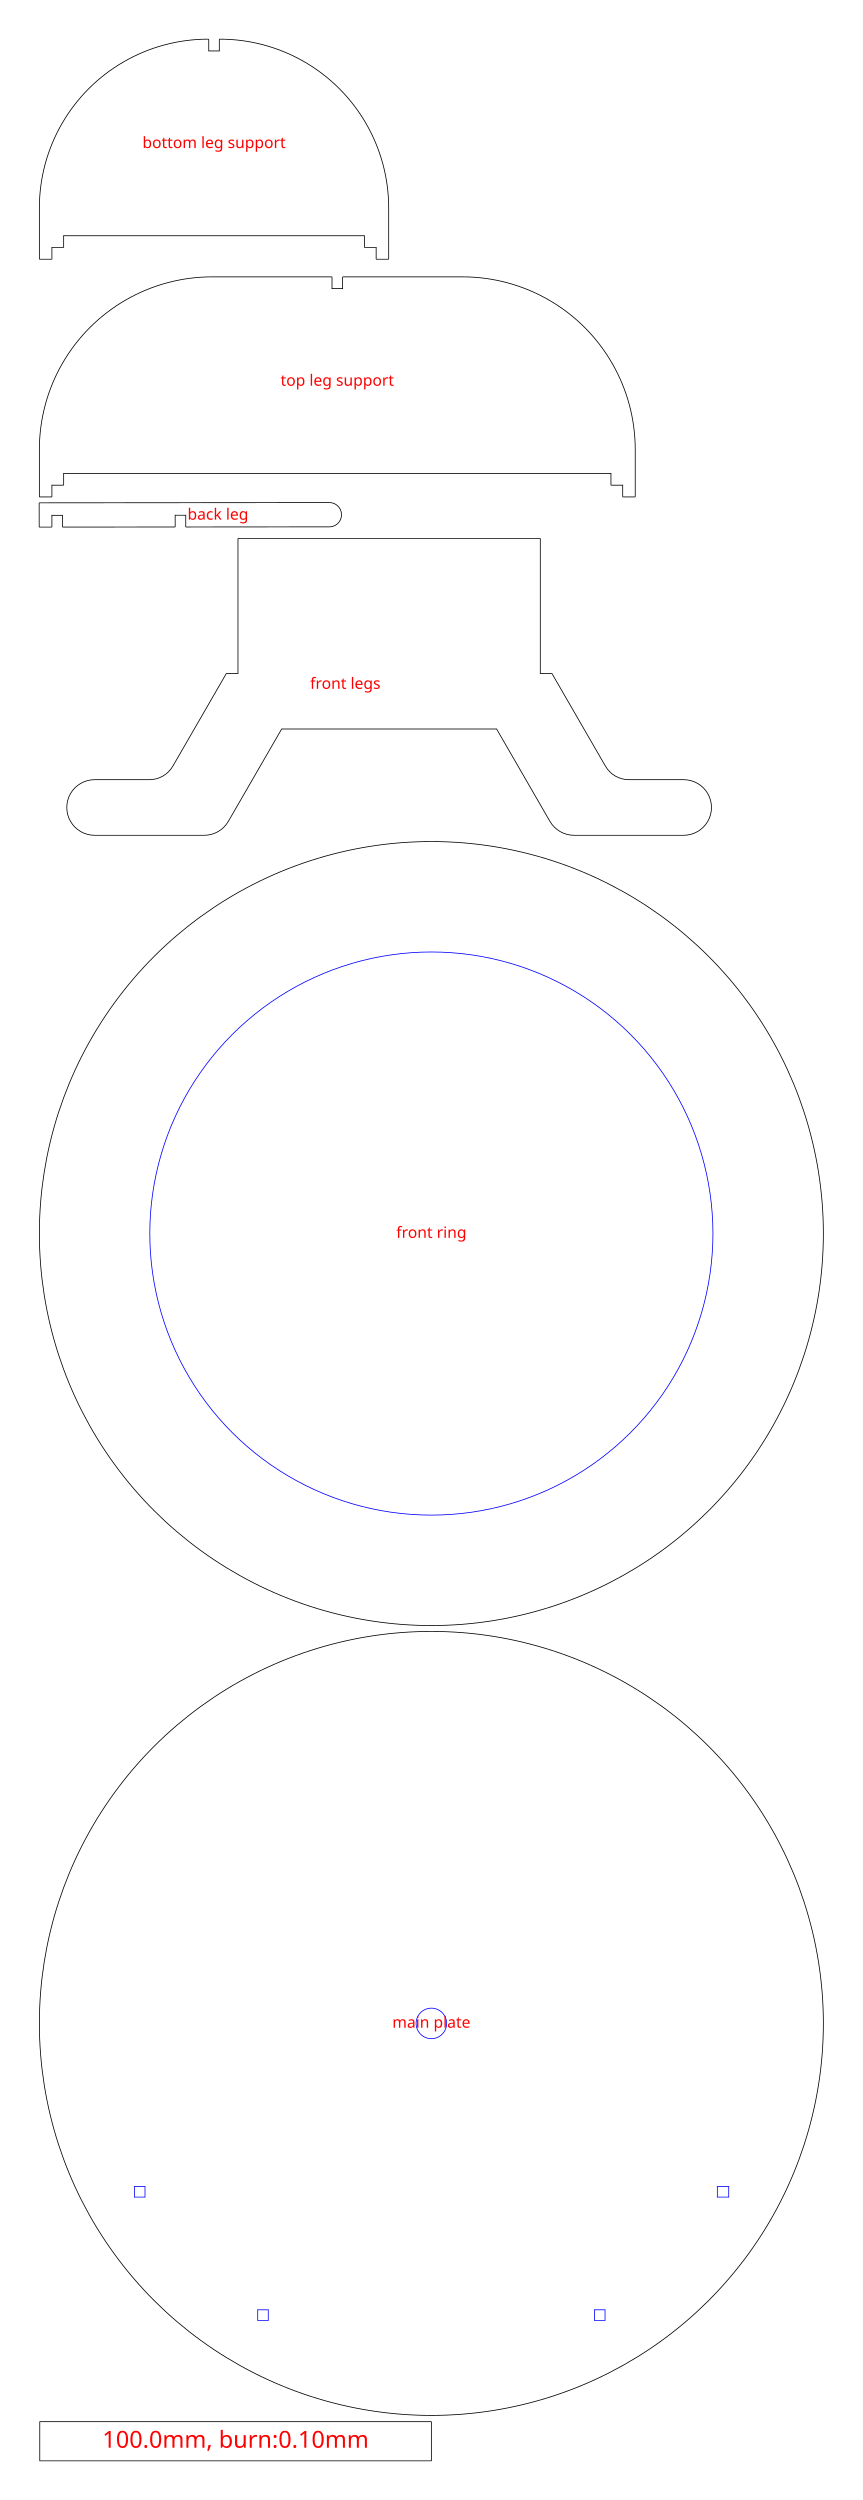
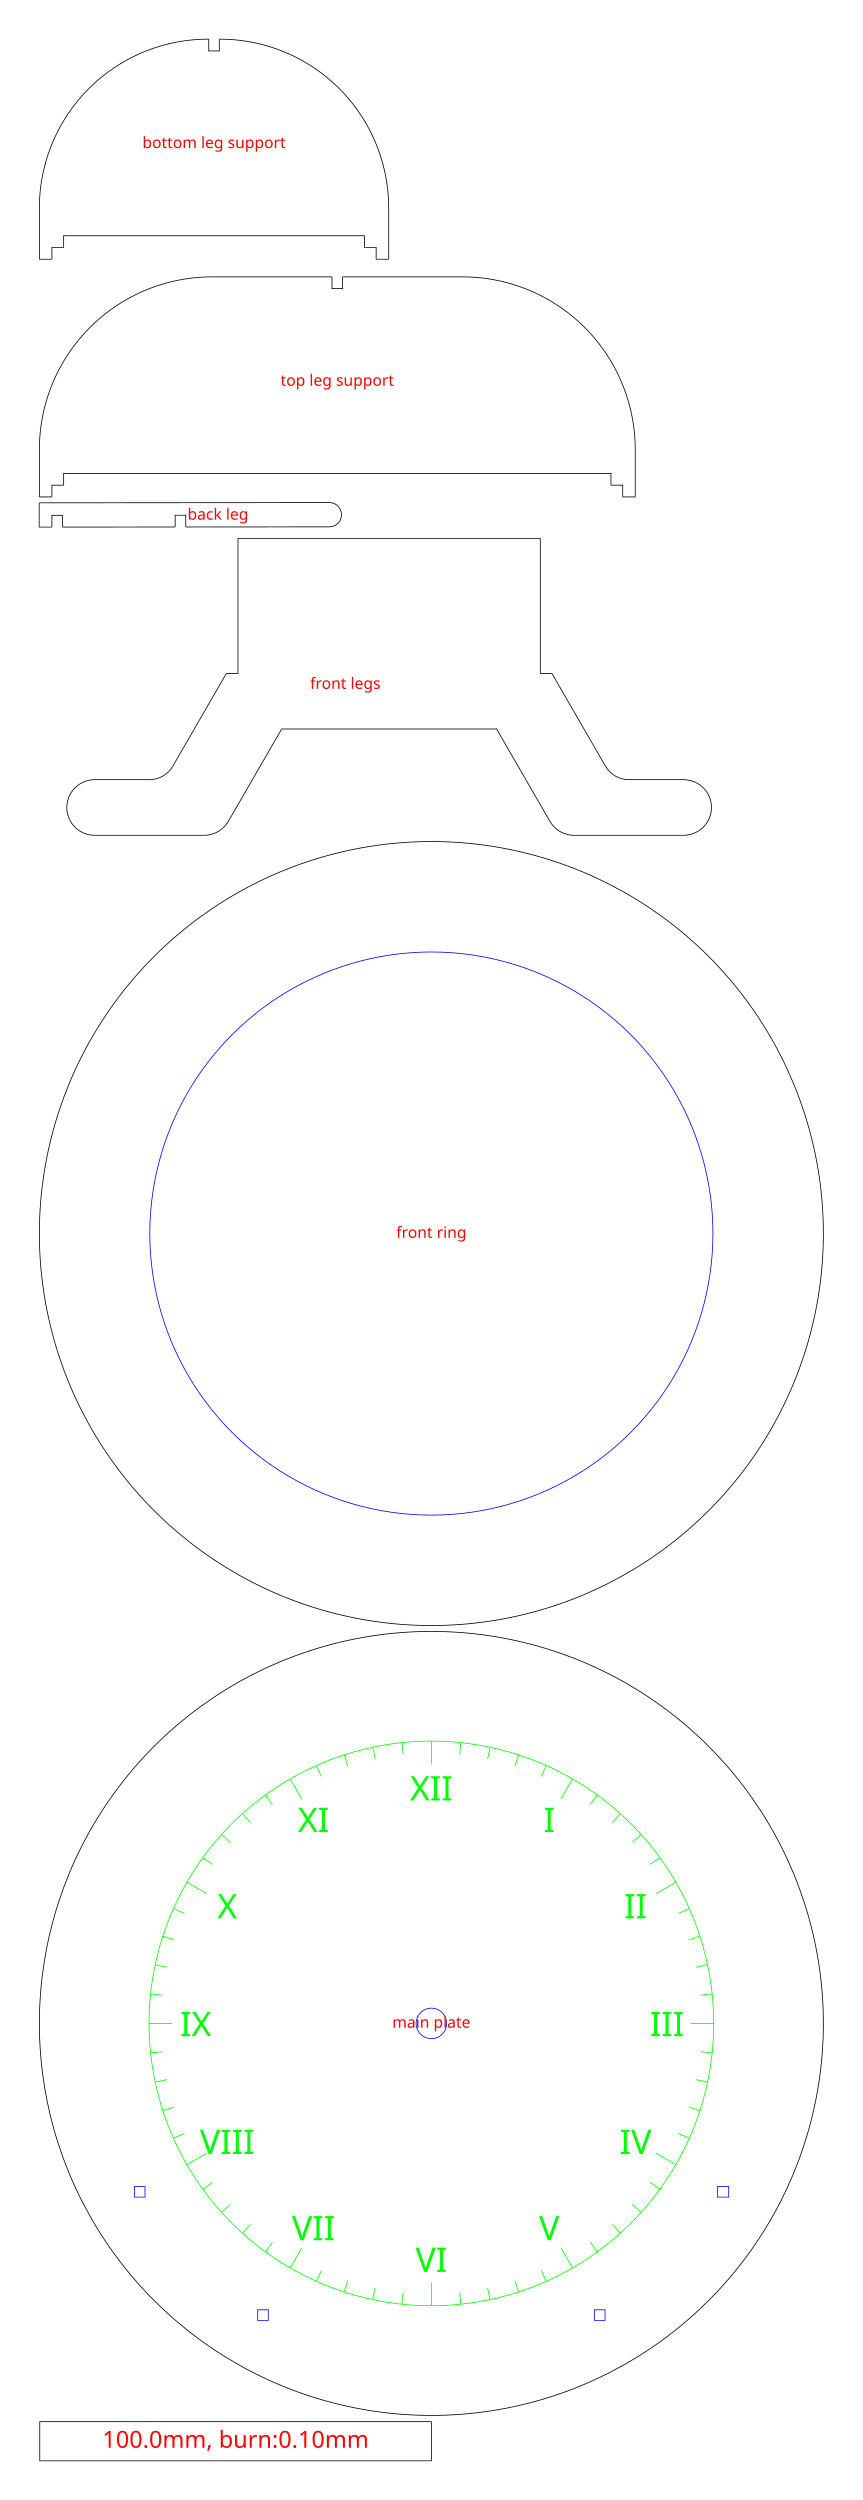
<svg xmlns="http://www.w3.org/2000/svg" height="638.40mm" viewBox="0.0 0.0 220.26 638.40" width="220.26mm">
  <g id="p-0" style="fill:none;stroke-linecap:round;stroke-linejoin:round;">
    <path d="M 10.155 628.400 H 110.155 V 618.400 H 10.155 V 628.400 Z" stroke="rgb(0,0,0)" stroke-width="0.20" />
    <text dominant-baseline="hanging" font-size="6px" style="font-family: sans-serif ; font-weight: normal; font-style: normal; fill: rgb(255,0,0)" text-anchor="middle" transform="matrix( 1.000 0.000 0.000 1.000 60.155 620.400 )">100.0mm, burn:0.10mm</text>
  </g>
  <g id="p-1" style="fill:none;stroke-linecap:round;stroke-linejoin:round;">
    <path d="M 67.155 592.528 H 65.805 C 65.705 592.528 65.805 592.628 65.805 592.528 V 589.828 C 65.805 589.728 65.705 589.828 65.805 589.828 H 68.505 C 68.605 589.828 68.505 589.728 68.505 589.828 V 592.528 C 68.505 592.628 68.605 592.528 68.505 592.528 H 67.155 Z" stroke="rgb(0,0,255)" stroke-width="0.20" />
    <path d="M 153.155 592.528 H 151.805 C 151.705 592.528 151.805 592.628 151.805 592.528 V 589.828 C 151.805 589.728 151.705 589.828 151.805 589.828 H 154.505 C 154.605 589.828 154.505 589.728 154.505 589.828 V 592.528 C 154.505 592.628 154.605 592.528 154.505 592.528 H 153.155 Z" stroke="rgb(0,0,255)" stroke-width="0.20" />
    <path d="M 35.677 561.050 H 34.327 C 34.227 561.050 34.327 561.150 34.327 561.050 V 558.350 C 34.327 558.250 34.227 558.350 34.327 558.350 H 37.027 C 37.127 558.350 37.027 558.250 37.027 558.350 V 561.050 C 37.027 561.150 37.127 561.050 37.027 561.050 H 35.677 Z" stroke="rgb(0,0,255)" stroke-width="0.20" />
    <path d="M 184.633 561.050 H 183.183 C 183.083 561.050 183.183 561.150 183.183 561.050 V 558.350 C 183.183 558.250 183.083 558.350 183.183 558.350 H 186.083 C 186.183 558.350 186.083 558.250 186.083 558.350 V 561.050 C 186.083 561.150 186.183 561.050 186.083 561.050 H 184.633 Z" stroke="rgb(0,0,255)" stroke-width="0.20" />
    <path d="M 114.055 516.700 C 114.055 517.448 113.840 518.180 113.436 518.808 C 113.032 519.437 112.455 519.937 111.775 520.248 C 111.095 520.558 110.340 520.667 109.600 520.560 C 108.860 520.454 108.166 520.137 107.601 519.647 C 107.036 519.158 106.624 518.516 106.413 517.799 C 106.203 517.081 106.203 516.319 106.413 515.601 C 106.624 514.884 107.036 514.242 107.601 513.753 C 108.166 513.263 108.860 512.946 109.600 512.840 C 110.340 512.733 111.095 512.842 111.775 513.152 C 112.455 513.463 113.032 513.963 113.436 514.592 C 113.840 515.220 114.055 515.952 114.055 516.700 Z" stroke="rgb(0,0,255)" stroke-width="0.20" />
    <path d="M 210.255 516.700 C 210.255 495.561 203.563 474.965 191.138 457.863 C 178.713 440.761 161.192 428.032 141.088 421.499 C 120.983 414.967 99.327 414.967 79.223 421.499 C 59.118 428.032 41.598 440.761 29.173 457.863 C 16.747 474.965 10.055 495.561 10.055 516.700 C 10.055 537.839 16.747 558.435 29.173 575.537 C 41.598 592.639 59.118 605.368 79.223 611.901 C 99.327 618.433 120.983 618.433 141.088 611.901 C 161.192 605.368 178.713 592.639 191.138 575.537 C 203.563 558.435 210.255 537.839 210.255 516.700 Z" stroke="rgb(0,0,0)" stroke-width="0.20" />
+     <path d="M 182.255 516.700 C 182.255 501.474 177.435 486.639 168.485 474.321 C 159.536 462.003 146.916 452.834 132.435 448.129 C 117.955 443.424 102.356 443.424 87.875 448.129 C 73.394 452.834 60.775 462.003 51.825 474.321 C 42.875 486.639 38.055 501.474 38.055 516.700 C 38.055 531.926 42.875 546.761 51.825 559.079 C 60.775 571.397 73.394 580.566 87.875 585.271 C 102.356 589.976 117.955 589.976 132.435 585.271 C 146.916 580.566 159.536 571.397 168.485 559.079 C 177.435 546.761 182.255 531.926 182.255 516.700 Z" stroke="rgb(0,255,0)" stroke-width="0.20" />
+     <text dominant-baseline="hanging" font-size="8.64px" style="font-family: sans-serif ; font-weight: normal; font-style: normal; fill: rgb(0,255,0)" text-anchor="middle" transform="matrix( 1.000 0.000 0.000 1.000 170.347 513.244 )">III</text>
+     <text dominant-baseline="hanging" font-size="8.64px" style="font-family: sans-serif ; font-weight: normal; font-style: normal; fill: rgb(0,255,0)" text-anchor="middle" transform="matrix( 1.000 0.000 0.000 1.000 162.283 483.148 )">II</text>
+     <text dominant-baseline="hanging" font-size="8.64px" style="font-family: sans-serif ; font-weight: normal; font-style: normal; fill: rgb(0,255,0)" text-anchor="middle" transform="matrix( 1.000 -0.000 0.000 1.000 140.251 461.116 )">I</text>
+     <text dominant-baseline="hanging" font-size="8.64px" style="font-family: sans-serif ; font-weight: normal; font-style: normal; fill: rgb(0,255,0)" text-anchor="middle" transform="matrix( 1.000 0.000 0.000 1.000 110.155 453.052 )">XII</text>
+     <text dominant-baseline="hanging" font-size="8.64px" style="font-family: sans-serif ; font-weight: normal; font-style: normal; fill: rgb(0,255,0)" text-anchor="middle" transform="matrix( 1.000 0.000 -0.000 1.000 80.059 461.116 )">XI</text>
+     <text dominant-baseline="hanging" font-size="8.64px" style="font-family: sans-serif ; font-weight: normal; font-style: normal; fill: rgb(0,255,0)" text-anchor="middle" transform="matrix( 1.000 -0.000 0.000 1.000 58.027 483.148 )">X</text>
+     <text dominant-baseline="hanging" font-size="8.64px" style="font-family: sans-serif ; font-weight: normal; font-style: normal; fill: rgb(0,255,0)" text-anchor="middle" transform="matrix( 1.000 0.000 0.000 1.000 49.963 513.244 )">IX</text>
+     <text dominant-baseline="hanging" font-size="8.64px" style="font-family: sans-serif ; font-weight: normal; font-style: normal; fill: rgb(0,255,0)" text-anchor="middle" transform="matrix( 1.000 0.000 -0.000 1.000 58.027 543.340 )">VIII</text>
+     <text dominant-baseline="hanging" font-size="8.64px" style="font-family: sans-serif ; font-weight: normal; font-style: normal; fill: rgb(0,255,0)" text-anchor="middle" transform="matrix( 1.000 0.000 -0.000 1.000 80.059 565.372 )">VII</text>
+     <text dominant-baseline="hanging" font-size="8.64px" style="font-family: sans-serif ; font-weight: normal; font-style: normal; fill: rgb(0,255,0)" text-anchor="middle" transform="matrix( 1.000 0.000 0.000 1.000 110.155 573.436 )">VI</text>
+     <text dominant-baseline="hanging" font-size="8.64px" style="font-family: sans-serif ; font-weight: normal; font-style: normal; fill: rgb(0,255,0)" text-anchor="middle" transform="matrix( 1.000 -0.000 0.000 1.000 140.251 565.372 )">V</text>
+     <text dominant-baseline="hanging" font-size="8.64px" style="font-family: sans-serif ; font-weight: normal; font-style: normal; fill: rgb(0,255,0)" text-anchor="middle" transform="matrix( 1.000 0.000 -0.000 1.000 162.283 543.340 )">IV</text>
+     <path d="M 182.155 516.700 H 176.395 M 181.761 509.174 L 178.897 509.475 M 180.582 501.730 L 177.765 502.329 M 178.631 494.451 L 175.892 495.341 M 175.931 487.415 L 173.299 488.586 M 172.509 480.700 L 167.521 483.580 M 168.404 474.379 L 166.074 476.072 M 163.662 468.523 L 161.521 470.450 M 158.333 463.194 L 156.406 465.334 M 152.476 458.451 L 150.783 460.781 M 146.155 454.346 L 143.275 459.334 M 139.440 450.925 L 138.269 453.556 M 132.404 448.224 L 131.514 450.963 M 125.125 446.273 L 124.526 449.090 M 117.681 445.094 L 117.380 447.959 M 110.155 444.700 V 450.460 M 102.629 445.094 L 102.930 447.959 M 95.186 446.273 L 95.784 449.090 M 87.906 448.224 L 88.796 450.963 M 80.870 450.925 L 82.042 453.556 M 74.155 454.346 L 77.035 459.334 M 67.835 458.451 L 69.528 460.781 M 61.978 463.194 L 63.905 465.334 M 56.649 468.523 L 58.789 470.450 M 51.906 474.379 L 54.236 476.072 M 47.801 480.700 L 52.790 483.580 M 44.380 487.415 L 47.011 488.586 M 41.679 494.451 L 44.418 495.341 M 39.729 501.730 L 42.546 502.329 M 38.550 509.174 L 41.414 509.475 M 38.155 516.700 H 43.915 M 38.550 524.226 L 41.414 523.925 M 39.729 531.670 L 42.546 531.071 M 41.679 538.949 L 44.418 538.059 M 44.380 545.985 L 47.011 544.814 M 47.801 552.700 L 52.790 549.820 M 51.906 559.021 L 54.236 557.328 M 56.649 564.877 L 58.789 562.950 M 61.978 570.206 L 63.905 568.066 M 67.835 574.949 L 69.528 572.619 M 74.155 579.054 L 77.035 574.066 M 80.870 582.475 L 82.042 579.844 M 87.906 585.176 L 88.796 582.437 M 95.186 587.127 L 95.784 584.310 M 102.629 588.306 L 102.930 585.441 M 110.155 588.700 V 582.940 M 117.681 588.306 L 117.380 585.441 M 125.125 587.127 L 124.526 584.310 M 132.404 585.176 L 131.514 582.437 M 139.440 582.475 L 138.269 579.844 M 146.155 579.054 L 143.275 574.066 M 152.476 574.949 L 150.783 572.619 M 158.333 570.206 L 156.406 568.066 M 163.662 564.877 L 161.521 562.950 M 168.404 559.021 L 166.074 557.328 M 172.509 552.700 L 167.521 549.820 M 175.931 545.985 L 173.299 544.814 M 178.631 538.949 L 175.892 538.059 M 180.582 531.670 L 177.765 531.071 M 181.761 524.226 L 178.897 523.925" stroke="rgb(0,255,0)" stroke-width="0.20" />
    <text dominant-baseline="hanging" font-size="4px" style="font-family: sans-serif ; font-weight: normal; font-style: normal; fill: rgb(255,0,0)" text-anchor="middle" transform="matrix( 1.000 0.000 0.000 1.000 110.155 514.700 )">main plate</text>
  </g>
  <g id="p-2" style="fill:none;stroke-linecap:round;stroke-linejoin:round;">
    <path d="M 182.055 315.000 C 182.055 328.784 178.093 342.277 170.641 353.872 C 163.189 365.468 152.562 374.677 140.024 380.403 C 127.486 386.128 113.566 388.130 99.923 386.168 C 86.280 384.207 73.488 378.365 63.071 369.338 C 52.654 360.312 45.051 348.482 41.168 335.257 C 37.284 322.031 37.284 307.969 41.168 294.743 C 45.051 281.518 52.654 269.688 63.071 260.662 C 73.488 251.635 86.280 245.793 99.923 243.832 C 113.566 241.870 127.486 243.872 140.024 249.597 C 152.562 255.323 163.189 264.532 170.641 276.128 C 178.093 287.723 182.055 301.216 182.055 315.000 Z" stroke="rgb(0,0,255)" stroke-width="0.20" />
    <path d="M 210.255 315.000 C 210.255 293.861 203.563 273.265 191.138 256.163 C 178.713 239.061 161.192 226.332 141.088 219.799 C 120.983 213.267 99.327 213.267 79.223 219.799 C 59.118 226.332 41.598 239.061 29.173 256.163 C 16.747 273.265 10.055 293.861 10.055 315.000 C 10.055 336.139 16.747 356.735 29.173 373.837 C 41.598 390.939 59.118 403.668 79.223 410.201 C 99.327 416.733 120.983 416.733 141.088 410.201 C 161.192 403.668 178.713 390.939 191.138 373.837 C 203.563 356.735 210.255 336.139 210.255 315.000 Z" stroke="rgb(0,0,0)" stroke-width="0.20" />
    <text dominant-baseline="hanging" font-size="4px" style="font-family: sans-serif ; font-weight: normal; font-style: normal; fill: rgb(255,0,0)" text-anchor="middle" transform="matrix( 1.000 0.000 0.000 1.000 110.155 313.000 )">front ring</text>
  </g>
  <g id="p-3" style="fill:none;stroke-linecap:round;stroke-linejoin:round;">
    <text dominant-baseline="hanging" font-size="4px" style="font-family: sans-serif ; font-weight: normal; font-style: normal; fill: rgb(255,0,0)" text-anchor="middle" transform="matrix( 1.000 0.000 0.000 1.000 88.177 172.800 )">front legs</text>
    <path d="M 24.155 213.300 H 52.155 C 53.402 213.300 54.626 212.972 55.705 212.349 C 56.785 211.726 57.681 210.829 58.304 209.750 L 71.927 186.154 C 71.956 186.104 71.870 186.154 71.927 186.154 H 126.812 C 126.870 186.154 126.783 186.104 126.812 186.154 L 140.435 209.750 C 141.058 210.829 141.955 211.726 143.034 212.349 C 144.113 212.972 145.338 213.300 146.584 213.300 H 174.584 C 175.830 213.300 177.055 212.972 178.134 212.349 C 179.213 211.726 180.109 210.829 180.733 209.750 C 181.356 208.671 181.684 207.446 181.684 206.200 C 181.684 204.954 181.356 203.729 180.733 202.650 C 180.109 201.571 179.213 200.674 178.134 200.051 C 177.055 199.428 175.830 199.100 174.584 199.100 H 160.584 C 159.373 199.100 158.183 198.781 157.134 198.176 C 156.085 197.570 155.214 196.699 154.608 195.650 L 140.956 172.004 C 140.938 171.973 140.905 171.954 140.870 171.954 H 137.970 C 137.870 171.954 137.970 172.054 137.970 171.954 V 137.576 C 137.970 137.520 137.925 137.476 137.870 137.476 H 60.870 C 60.814 137.476 60.770 137.520 60.770 137.576 V 171.954 C 60.770 172.054 60.870 171.954 60.770 171.954 H 57.870 C 57.834 171.954 57.801 171.973 57.783 172.004 L 44.131 195.650 C 43.525 196.699 42.654 197.570 41.605 198.176 C 40.556 198.781 39.366 199.100 38.155 199.100 H 24.155 C 22.909 199.100 21.685 199.428 20.605 200.051 C 19.526 200.674 18.630 201.571 18.006 202.650 C 17.383 203.729 17.055 204.954 17.055 206.200 C 17.055 207.446 17.383 208.671 18.006 209.750 C 18.630 210.829 19.526 211.726 20.605 212.349 C 21.685 212.972 22.909 213.300 24.155 213.300" stroke="rgb(0,0,0)" stroke-width="0.20" />
  </g>
  <g id="p-4" style="fill:none;stroke-linecap:round;stroke-linejoin:round;">
    <text dominant-baseline="hanging" font-size="4px" style="font-family: sans-serif ; font-weight: normal; font-style: normal; fill: rgb(255,0,0)" text-anchor="middle" transform="matrix( 1.000 0.000 0.000 1.000 55.655 129.600 )">back leg</text>
    <path d="M 10.155 134.600 H 13.155 C 13.210 134.600 13.255 134.555 13.255 134.500 L 13.253 131.600 C 13.253 131.500 13.153 131.600 13.253 131.600 L 15.953 131.598 C 16.053 131.597 15.953 131.498 15.953 131.598 L 15.955 134.498 C 15.955 134.553 16.000 134.598 16.055 134.597 L 44.633 134.573 C 44.689 134.572 44.733 134.528 44.733 134.472 L 44.731 131.572 C 44.731 131.472 44.631 131.573 44.731 131.572 L 47.431 131.570 C 47.531 131.570 47.431 131.470 47.431 131.570 L 47.433 134.470 C 47.433 134.525 47.478 134.570 47.533 134.570 L 84.105 134.538 C 84.649 134.538 85.184 134.394 85.655 134.121 C 86.126 133.849 86.517 133.457 86.789 132.986 C 87.060 132.514 87.203 131.980 87.203 131.435 C 87.202 130.891 87.058 130.357 86.786 129.886 C 86.513 129.415 86.122 129.024 85.650 128.752 C 85.179 128.480 84.644 128.338 84.100 128.338 L 10.100 128.403 C 10.045 128.403 10.000 128.448 10.000 128.503 L 10.005 134.503 C 10.005 134.558 10.050 134.603 10.105 134.603" stroke="rgb(0,0,0)" stroke-width="0.20" />
  </g>
  <g id="p-5" style="fill:none;stroke-linecap:round;stroke-linejoin:round;">
    <text dominant-baseline="hanging" font-size="4px" style="font-family: sans-serif ; font-weight: normal; font-style: normal; fill: rgb(255,0,0)" text-anchor="middle" transform="matrix( 1.000 0.000 0.000 1.000 86.133 95.400 )">top leg support</text>
    <path d="M 10.155 126.900 H 13.155 C 13.210 126.900 13.255 126.855 13.255 126.800 V 123.900 C 13.255 123.800 13.155 123.900 13.255 123.900 H 16.155 C 16.210 123.900 16.255 123.855 16.255 123.800 V 120.900 C 16.255 120.800 16.155 120.900 16.255 120.900 H 156.012 C 156.112 120.900 156.012 120.800 156.012 120.900 V 123.800 C 156.012 123.855 156.056 123.900 156.112 123.900 H 159.012 C 159.112 123.900 159.012 123.800 159.012 123.900 V 126.800 C 159.012 126.855 159.056 126.900 159.112 126.900 H 162.112 C 162.167 126.900 162.212 126.855 162.212 126.800 V 114.800 C 162.212 107.059 160.174 99.454 156.303 92.750 C 152.433 86.046 146.866 80.479 140.162 76.608 C 133.458 72.738 125.853 70.700 118.112 70.700 H 87.583 C 87.528 70.700 87.483 70.745 87.483 70.800 V 73.700 C 87.483 73.800 87.583 73.700 87.483 73.700 H 84.783 C 84.683 73.700 84.783 73.800 84.783 73.700 V 70.800 C 84.783 70.745 84.739 70.700 84.683 70.700 H 54.155 C 46.414 70.700 38.809 72.738 32.105 76.608 C 25.401 80.479 19.834 86.046 15.964 92.750 C 12.093 99.454 10.055 107.059 10.055 114.800 V 126.800 C 10.055 126.855 10.100 126.900 10.155 126.900" stroke="rgb(0,0,0)" stroke-width="0.20" />
  </g>
  <g id="p-6" style="fill:none;stroke-linecap:round;stroke-linejoin:round;">
    <text dominant-baseline="hanging" font-size="4px" style="font-family: sans-serif ; font-weight: normal; font-style: normal; fill: rgb(255,0,0)" text-anchor="middle" transform="matrix( 1.000 0.000 0.000 1.000 54.655 34.700 )">bottom leg support</text>
    <path d="M 10.155 66.200 H 13.155 C 13.210 66.200 13.255 66.155 13.255 66.100 V 63.200 C 13.255 63.100 13.155 63.200 13.255 63.200 H 16.155 C 16.210 63.200 16.255 63.155 16.255 63.100 V 60.200 C 16.255 60.100 16.155 60.200 16.255 60.200 H 93.055 C 93.155 60.200 93.055 60.100 93.055 60.200 V 63.100 C 93.055 63.155 93.100 63.200 93.155 63.200 H 96.055 C 96.155 63.200 96.055 63.100 96.055 63.200 V 66.100 C 96.055 66.155 96.100 66.200 96.155 66.200 H 99.155 C 99.210 66.200 99.255 66.155 99.255 66.100 V 53.100 C 99.255 45.534 97.264 38.102 93.481 31.550 C 89.698 24.998 84.257 19.557 77.705 15.774 C 71.153 11.991 63.721 10.000 56.155 10.000 H 56.105 C 56.050 10.000 56.005 10.045 56.005 10.100 V 13.000 C 56.005 13.100 56.105 13.000 56.005 13.000 H 53.305 C 53.205 13.000 53.305 13.100 53.305 13.000 V 10.100 C 53.305 10.045 53.260 10.000 53.205 10.000 H 53.155 C 45.590 10.000 38.157 11.991 31.605 15.774 C 25.053 19.557 19.612 24.998 15.830 31.550 C 12.047 38.102 10.055 45.534 10.055 53.100 V 66.100 C 10.055 66.155 10.100 66.200 10.155 66.200" stroke="rgb(0,0,0)" stroke-width="0.20" />
  </g>
</svg>
